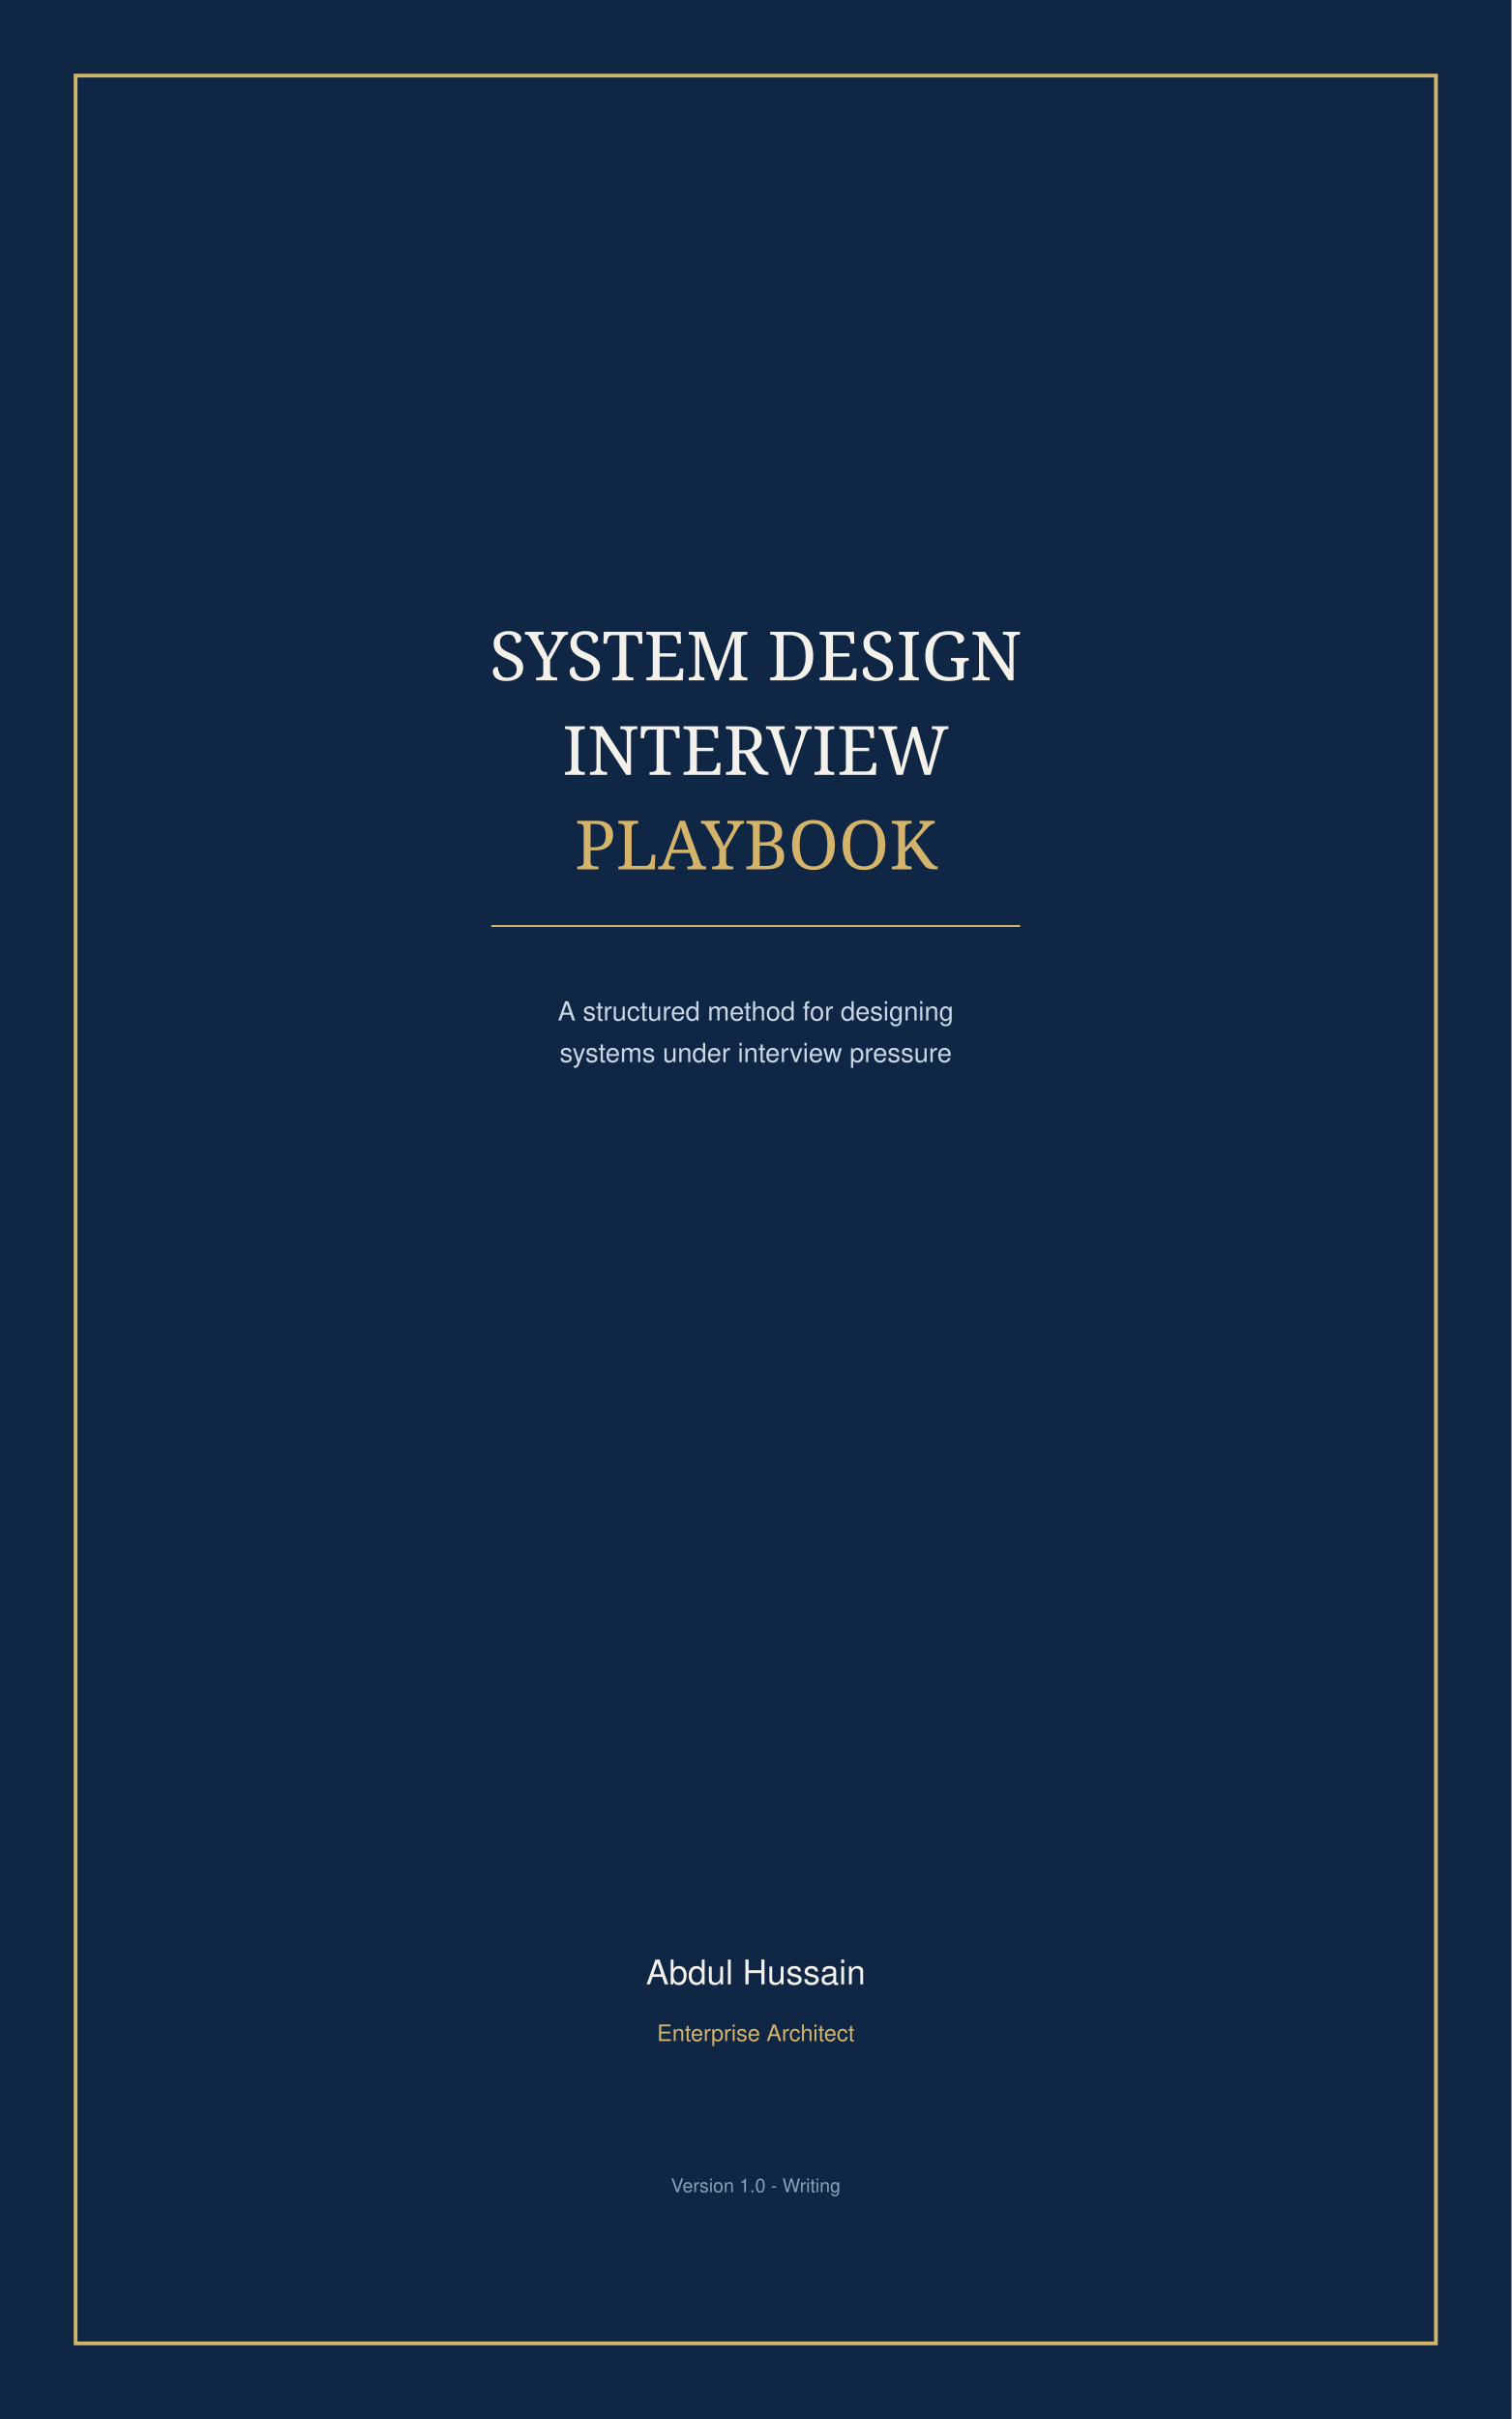
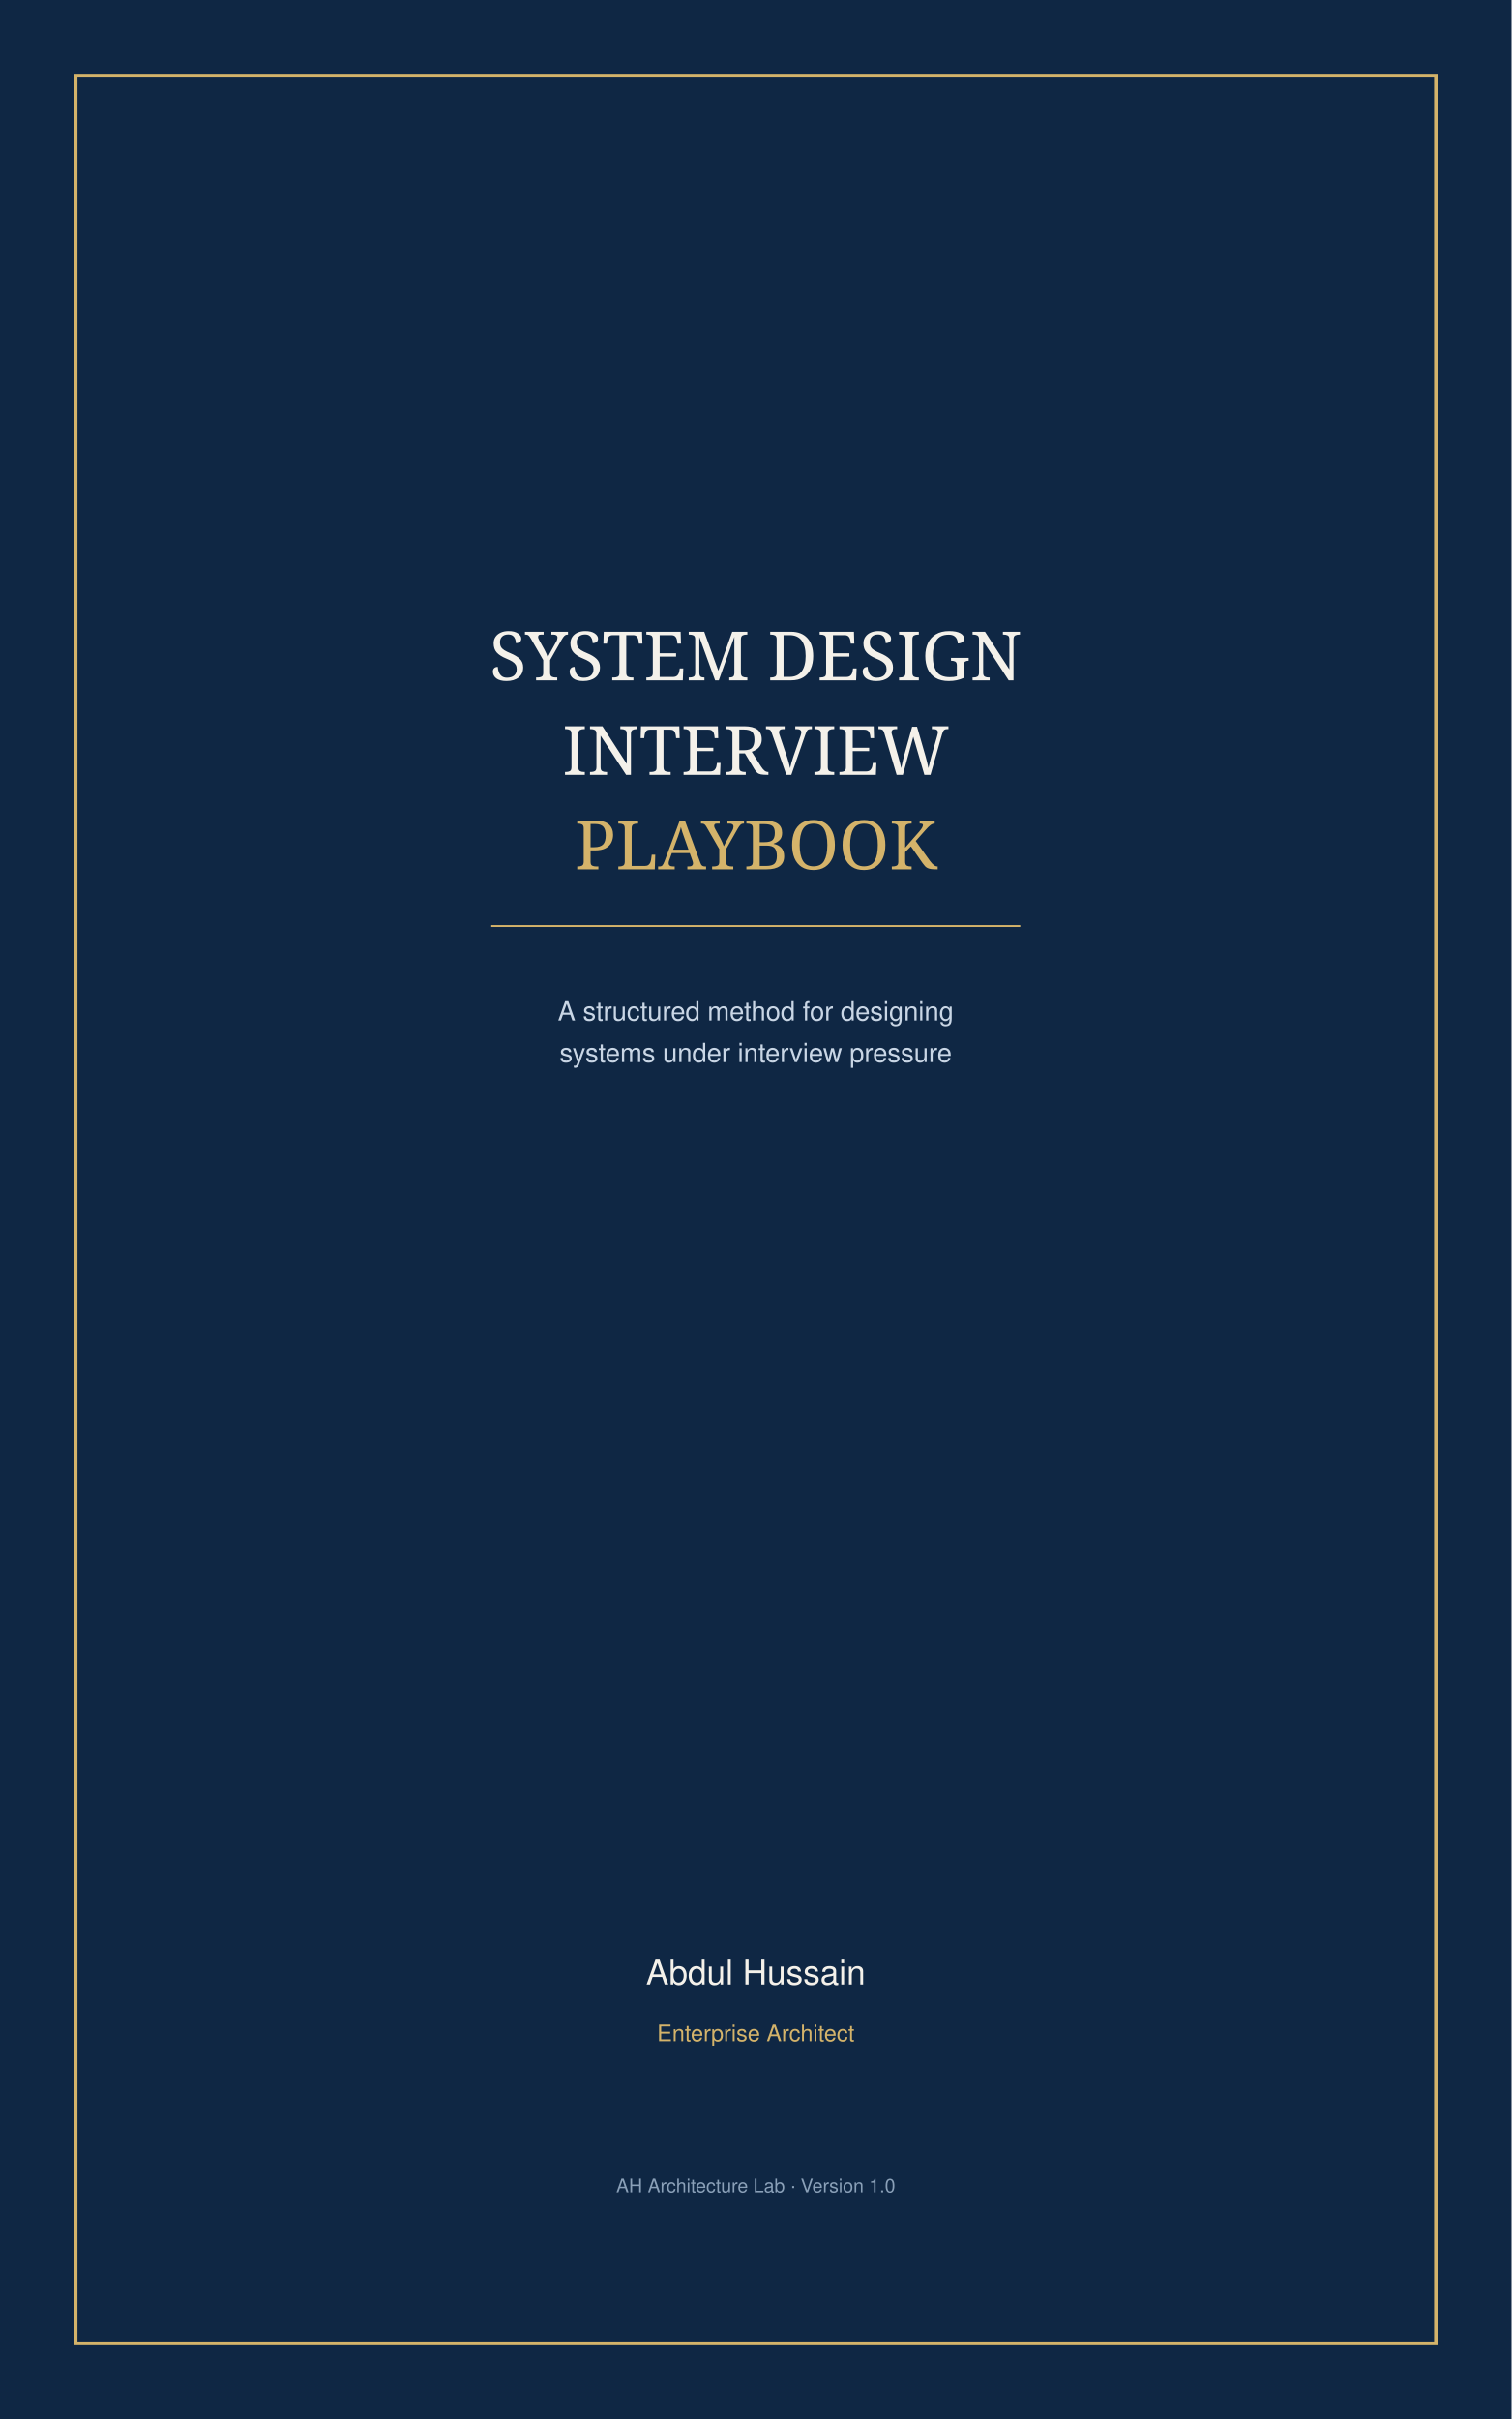
<svg xmlns="http://www.w3.org/2000/svg" width="1600" height="2560" viewBox="0 0 1600 2560" role="img" aria-labelledby="title">
  <rect width="1600" height="2560" fill="#0f2744" />
  <rect x="80" y="80" width="1440" height="2400" fill="none" stroke="#d4b36a" stroke-width="4" />
  <text x="800" y="720" text-anchor="middle" font-family="Georgia, serif" font-size="72" fill="#f4f1ea">SYSTEM DESIGN</text>
  <text x="800" y="820" text-anchor="middle" font-family="Georgia, serif" font-size="72" fill="#f4f1ea">INTERVIEW</text>
  <text x="800" y="920" text-anchor="middle" font-family="Georgia, serif" font-size="72" fill="#d4b36a">PLAYBOOK</text>
  <line x1="520" y1="980" x2="1080" y2="980" stroke="#d4b36a" stroke-width="2" />
  <text x="800" y="1080" text-anchor="middle" font-family="Helvetica, Arial, sans-serif" font-size="28" fill="#c9d6e5">A structured method for designing</text>
  <text x="800" y="1124" text-anchor="middle" font-family="Helvetica, Arial, sans-serif" font-size="28" fill="#c9d6e5">systems under interview pressure</text>
  <text x="800" y="2100" text-anchor="middle" font-family="Helvetica, Arial, sans-serif" font-size="36" fill="#f4f1ea">Abdul Hussain</text>
  <text x="800" y="2160" text-anchor="middle" font-family="Helvetica, Arial, sans-serif" font-size="24" fill="#d4b36a">Enterprise Architect</text>
-   <text x="800" y="2320" text-anchor="middle" font-family="Helvetica, Arial, sans-serif" font-size="20" fill="#8aa0b8">Version 1.0  -  Writing</text>
+   <text x="800" y="2320" text-anchor="middle" font-family="Helvetica, Arial, sans-serif" font-size="20" fill="#8aa0b8">AH Architecture Lab  ·  Version 1.0</text>
</svg>
